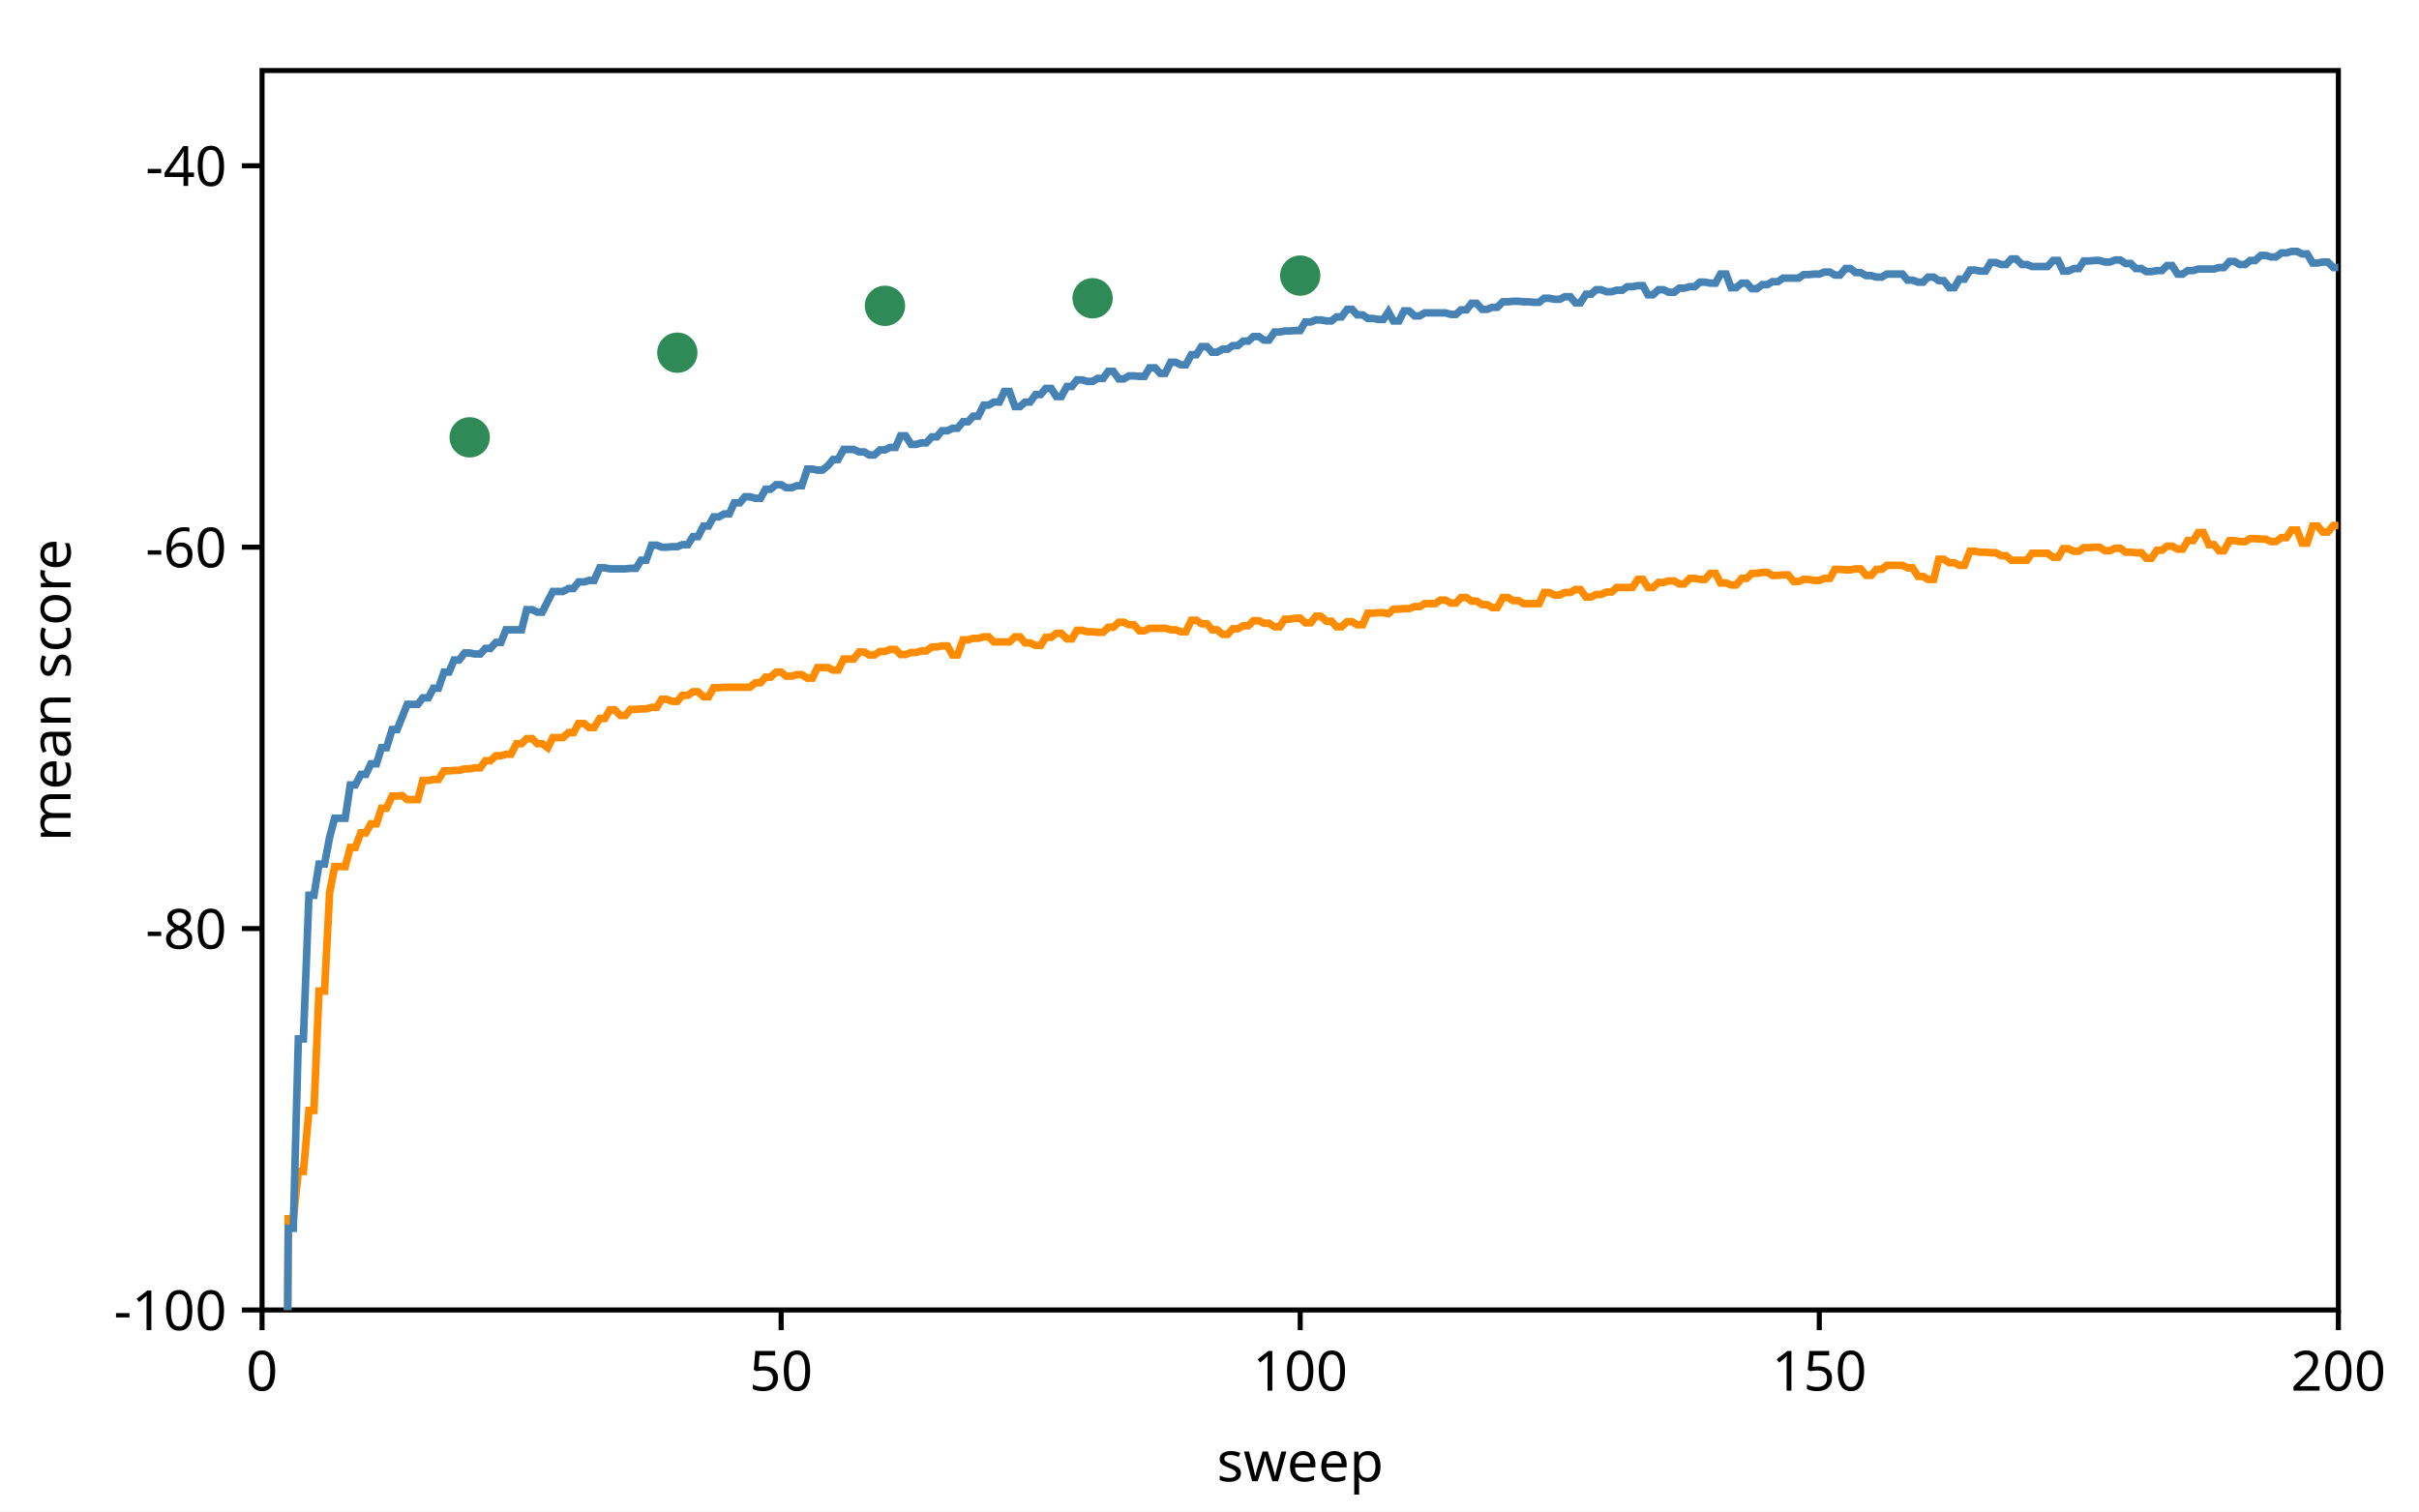
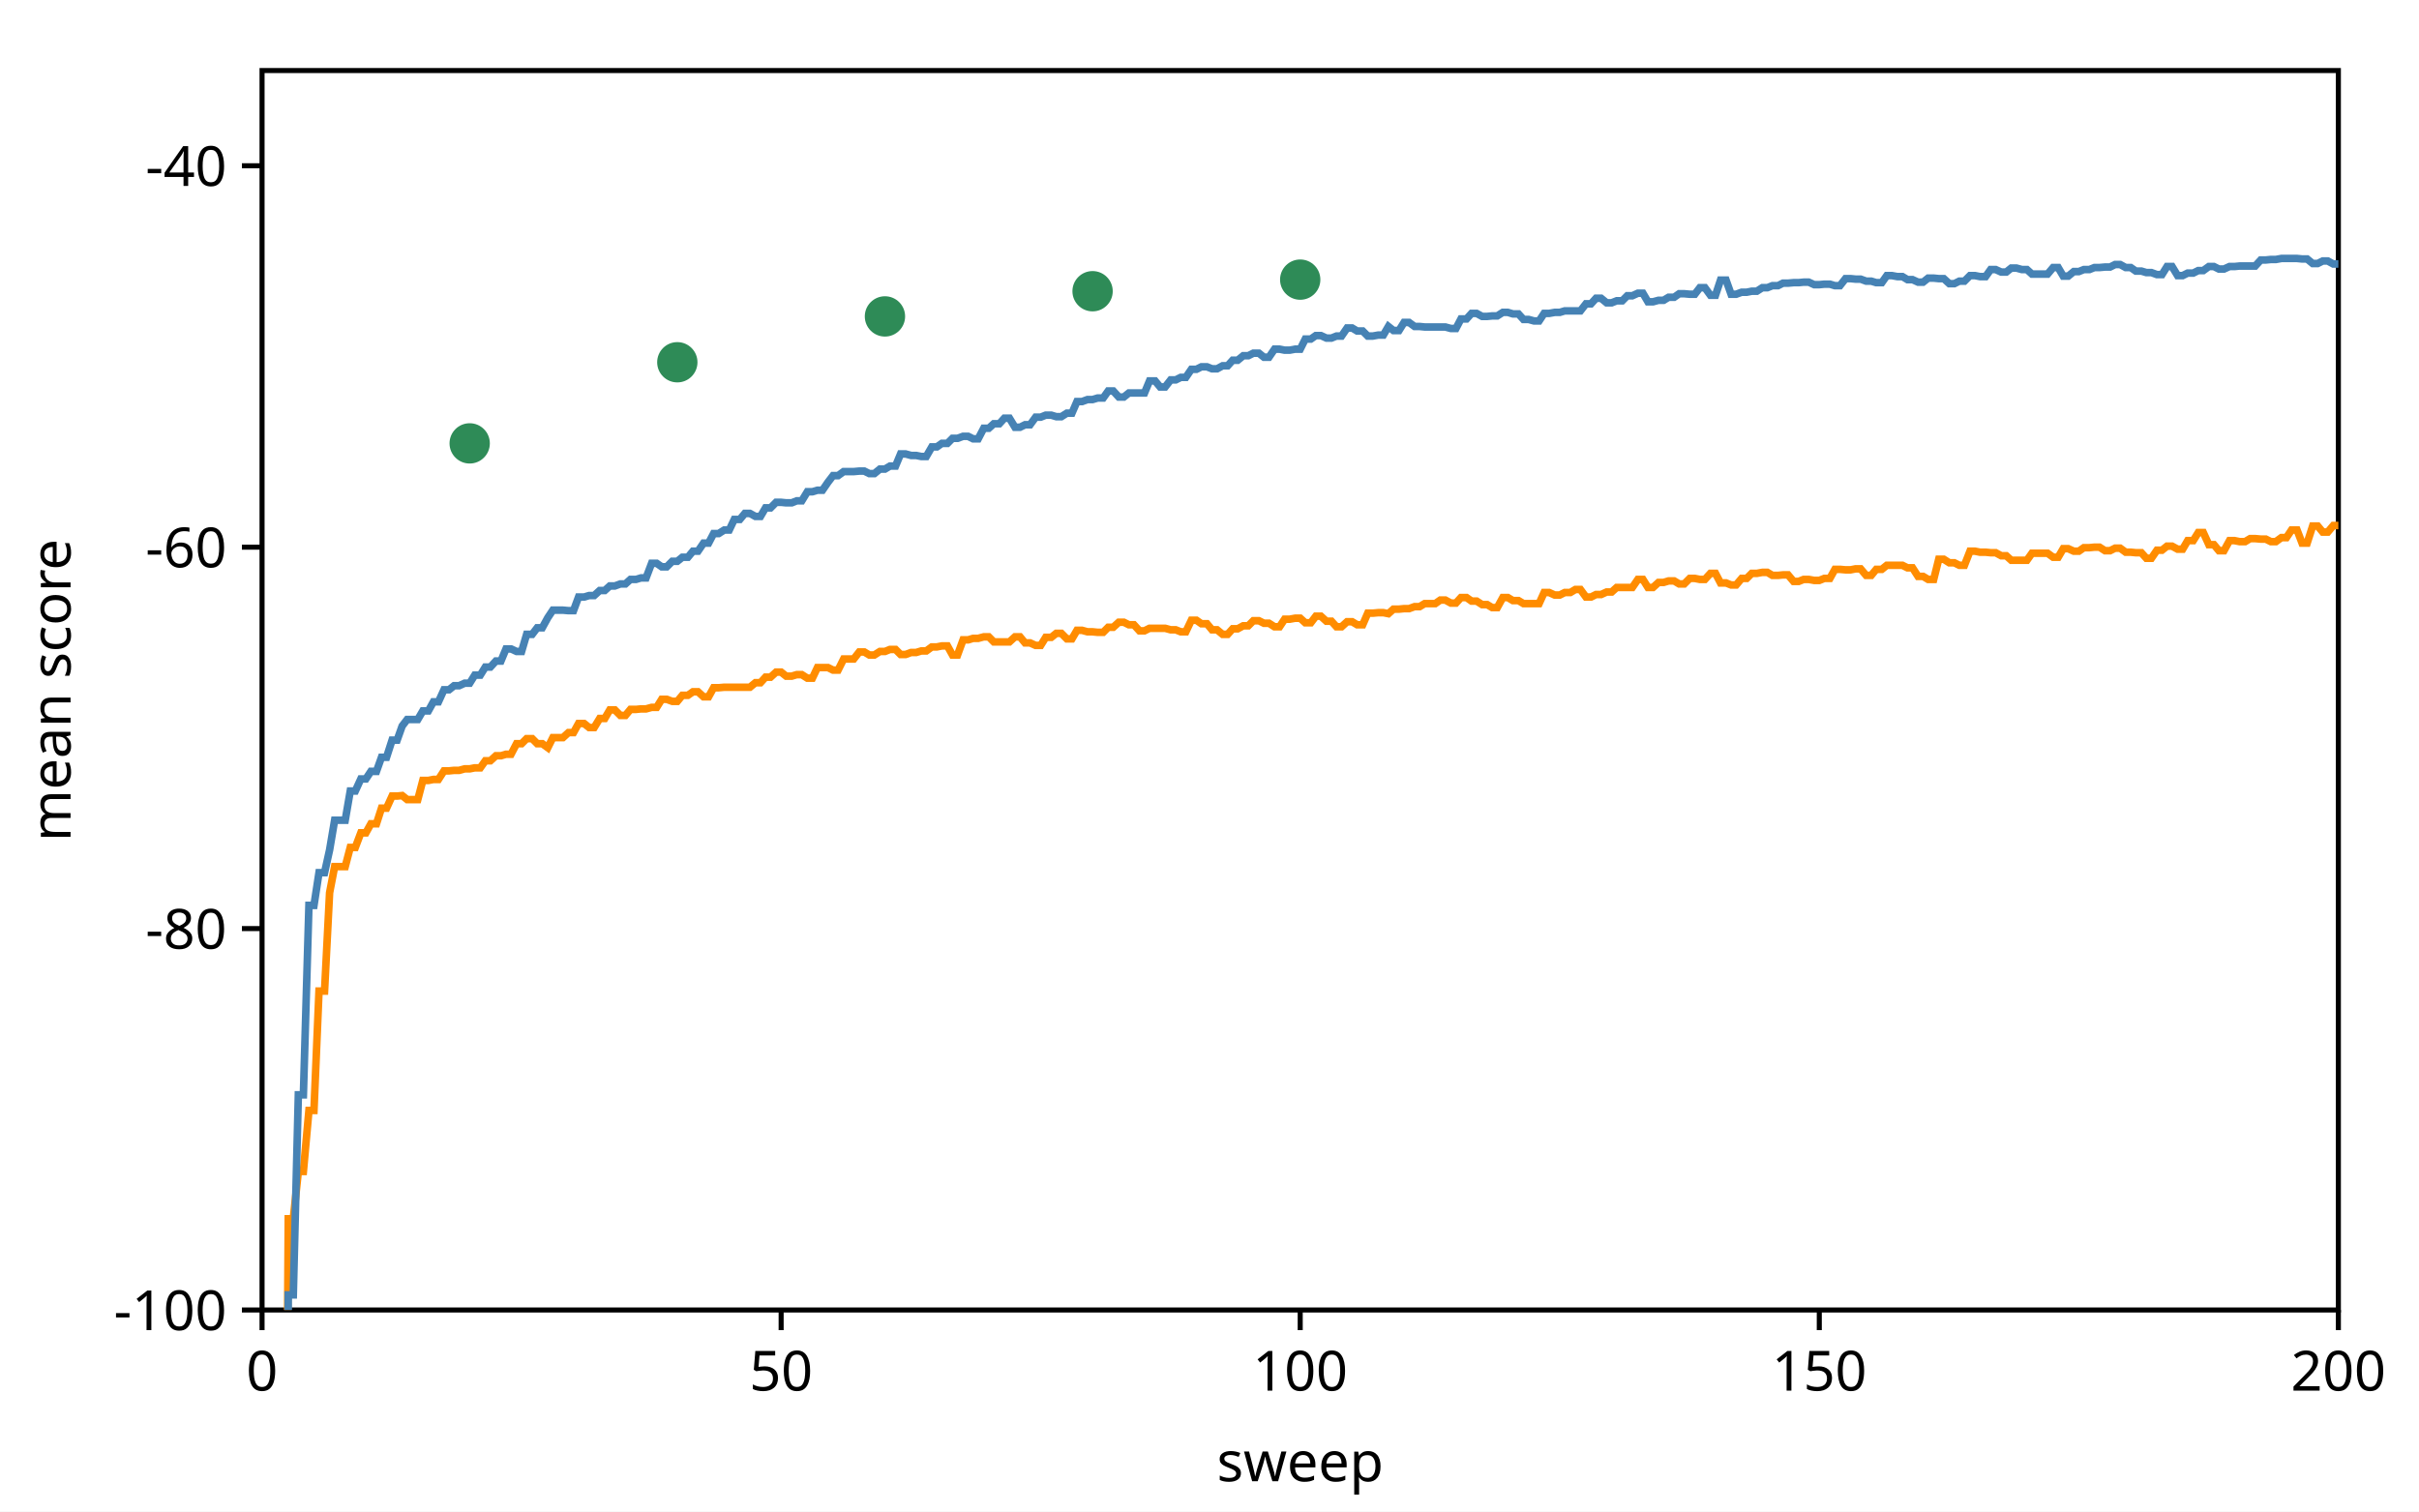
<svg xmlns="http://www.w3.org/2000/svg" width="480" height="300" viewBox="0 0 480 300" font-family="sans-serif" font-size="11">
  <rect width="100%" height="100%" fill="white" />
  <g>
    <line x1="52.0" y1="260.0" x2="52.0" y2="264.0" stroke="black" />
    <text x="52.0" y="276.0" text-anchor="middle">0</text>
  </g>
  <g>
    <line x1="155.0" y1="260.0" x2="155.0" y2="264.0" stroke="black" />
    <text x="155.0" y="276.0" text-anchor="middle">50</text>
  </g>
  <g>
    <line x1="258.0" y1="260.0" x2="258.0" y2="264.0" stroke="black" />
    <text x="258.0" y="276.0" text-anchor="middle">100</text>
  </g>
  <g>
    <line x1="361.0" y1="260.0" x2="361.0" y2="264.0" stroke="black" />
    <text x="361.0" y="276.0" text-anchor="middle">150</text>
  </g>
  <g>
    <line x1="464.0" y1="260.0" x2="464.0" y2="264.0" stroke="black" />
    <text x="464.0" y="276.0" text-anchor="middle">200</text>
  </g>
  <g>
    <line x1="48.0" y1="260.0" x2="52" y2="260.0" stroke="black" />
    <text x="45.0" y="264.0" text-anchor="end">-100</text>
  </g>
  <g>
    <line x1="48.0" y1="184.3" x2="52" y2="184.3" stroke="black" />
    <text x="45.0" y="188.3" text-anchor="end">-80</text>
  </g>
  <g>
    <line x1="48.0" y1="108.6" x2="52" y2="108.6" stroke="black" />
    <text x="45.0" y="112.6" text-anchor="end">-60</text>
  </g>
  <g>
    <line x1="48.0" y1="32.9" x2="52" y2="32.9" stroke="black" />
    <text x="45.0" y="36.9" text-anchor="end">-40</text>
  </g>
  <rect x="52" y="14" width="412" height="246" fill="none" stroke="black" />
  <text x="258.0" y="294" text-anchor="middle">sweep</text>
  <text transform="translate(14 137.0) rotate(-90)" text-anchor="middle">mean score</text>
  <clipPath id="box">
    <rect x="52.0" y="14.0" width="412.0" height="246.0" />
  </clipPath>
  <g clip-path="url(#box)">
    <polyline fill="none" stroke="darkorange" stroke-opacity="1" stroke-width="1.5" points="52.0,9498.0 53.0,9498.0 54.1,9498.0 55.1,412.6 56.1,412.6 57.2,241.9 58.2,241.9 59.2,232.5 60.2,232.5 61.3,220.4 62.3,220.4 63.3,196.7 64.4,196.7 65.4,177.2 66.4,172.0 67.5,172.0 68.5,172.0 69.5,168.2 70.5,168.2 71.6,165.3 72.6,165.3 73.6,163.5 74.7,163.5 75.7,160.4 76.7,160.4 77.8,158.0 78.8,158.0 79.8,157.9 80.8,158.7 81.9,158.7 82.9,158.7 83.9,154.9 85.0,154.9 86.0,154.7 87.0,154.7 88.1,153.0 89.1,153.0 90.1,152.9 91.1,152.9 92.2,152.6 93.2,152.6 94.2,152.4 95.3,152.4 96.3,151.0 97.3,151.0 98.4,150.0 99.4,150.0 100.4,149.7 101.4,149.7 102.5,147.6 103.5,147.6 104.5,146.6 105.6,146.6 106.6,147.6 107.6,147.6 108.7,148.4 109.7,146.4 110.7,146.4 111.7,146.4 112.8,145.4 113.8,145.4 114.8,143.6 115.9,143.6 116.9,144.4 117.9,144.4 119.0,142.6 120.0,142.6 121.0,140.9 122.0,140.9 123.1,142.0 124.1,142.0 125.1,140.8 126.2,140.8 127.2,140.7 128.2,140.7 129.3,140.4 130.3,140.4 131.3,138.8 132.3,138.8 133.4,139.2 134.4,139.2 135.4,138.0 136.5,138.0 137.5,137.3 138.5,137.3 139.6,138.3 140.6,138.3 141.6,136.5 142.6,136.5 143.7,136.4 144.7,136.4 145.7,136.4 146.8,136.4 147.8,136.4 148.8,136.4 149.9,135.5 150.9,135.5 151.9,134.4 152.9,134.4 154.0,133.4 155.0,133.4 156.0,134.2 157.1,134.2 158.1,133.9 159.1,133.9 160.2,134.6 161.2,134.6 162.2,132.5 163.2,132.5 164.3,132.5 165.3,133.0 166.3,133.0 167.4,130.8 168.4,130.8 169.4,130.8 170.5,129.4 171.5,129.4 172.5,130.0 173.5,130.0 174.6,129.3 175.6,129.3 176.6,128.9 177.7,128.9 178.7,129.9 179.7,129.9 180.8,129.5 181.8,129.5 182.8,129.2 183.8,129.2 184.9,128.4 185.9,128.4 186.9,128.2 188.0,128.2 189.0,130.0 190.0,130.0 191.1,127.0 192.1,127.0 193.1,126.7 194.1,126.7 195.2,126.4 196.2,126.4 197.2,127.4 198.3,127.4 199.3,127.4 200.3,127.4 201.4,126.4 202.4,126.4 203.4,127.6 204.4,127.6 205.5,128.1 206.5,128.1 207.5,126.5 208.6,126.5 209.6,125.7 210.6,125.7 211.7,126.8 212.7,126.8 213.7,125.1 214.7,125.1 215.8,125.4 216.8,125.4 217.8,125.5 218.9,125.5 219.9,124.5 220.9,124.5 222.0,123.5 223.0,123.5 224.0,124.0 225.0,124.0 226.1,125.2 227.1,125.2 228.1,124.7 229.2,124.7 230.2,124.7 231.2,124.7 232.3,125.0 233.3,125.0 234.3,125.4 235.3,125.4 236.4,123.1 237.4,123.1 238.4,123.8 239.5,123.8 240.5,125.0 241.5,125.0 242.6,125.9 243.6,125.9 244.6,124.8 245.6,124.8 246.7,124.2 247.7,124.2 248.7,123.2 249.8,123.2 250.8,123.7 251.8,123.7 252.9,124.4 253.9,124.4 254.9,122.9 255.9,122.9 257.0,122.7 258.0,122.7 259.0,123.6 260.1,123.6 261.1,122.3 262.1,122.3 263.2,123.3 264.2,123.3 265.2,124.4 266.2,124.4 267.3,123.4 268.3,123.4 269.3,124.0 270.4,124.0 271.4,121.7 272.4,121.7 273.5,121.6 274.5,121.6 275.5,121.8 276.5,120.9 277.6,120.9 278.6,120.8 279.6,120.8 280.7,120.4 281.7,120.4 282.7,119.8 283.8,119.8 284.8,119.8 285.8,119.1 286.8,119.1 287.9,119.7 288.9,119.7 289.9,118.6 291.0,118.6 292.0,119.3 293.0,119.3 294.1,120.0 295.1,120.0 296.1,120.6 297.1,120.6 298.2,118.6 299.2,118.6 300.2,119.2 301.3,119.2 302.3,119.8 303.3,119.8 304.4,119.8 305.4,119.8 306.4,117.6 307.4,117.6 308.5,118.1 309.5,118.1 310.5,117.6 311.6,117.6 312.6,117.0 313.6,117.0 314.7,118.5 315.7,118.5 316.7,118.0 317.7,118.0 318.8,117.5 319.8,117.5 320.8,116.6 321.9,116.6 322.9,116.6 323.9,116.6 325.0,115.0 326.0,115.0 327.0,116.6 328.0,116.6 329.1,115.6 330.1,115.6 331.1,115.3 332.2,115.3 333.2,115.9 334.2,115.9 335.3,114.8 336.3,114.8 337.3,115.0 338.3,115.0 339.4,113.8 340.4,113.8 341.4,115.7 342.5,115.7 343.5,116.1 344.5,116.1 345.6,114.8 346.6,114.8 347.6,113.8 348.6,113.8 349.7,113.6 350.7,113.6 351.7,114.2 352.8,114.2 353.8,114.1 354.8,114.1 355.9,115.4 356.9,115.4 357.9,115.0 358.9,115.0 360.0,115.2 361.0,115.2 362.0,114.8 363.1,114.8 364.1,113.0 365.1,113.0 366.2,113.1 367.2,113.1 368.2,112.9 369.2,112.9 370.3,114.2 371.3,114.2 372.3,113.0 373.4,113.0 374.4,112.2 375.4,112.2 376.5,112.2 377.5,112.2 378.5,112.7 379.5,112.7 380.6,114.4 381.6,114.4 382.6,115.0 383.7,115.0 384.7,111.0 385.7,111.0 386.8,111.7 387.8,111.7 388.8,112.2 389.8,112.2 390.9,109.4 391.9,109.4 392.9,109.6 394.0,109.6 395.0,109.7 396.0,109.7 397.1,110.3 398.1,110.3 399.1,111.2 400.1,111.2 401.2,111.2 402.2,111.2 403.2,109.8 404.3,109.8 405.3,109.8 406.3,109.8 407.4,110.6 408.4,110.6 409.4,108.9 410.4,108.9 411.5,109.4 412.5,109.4 413.5,108.7 414.6,108.7 415.6,108.6 416.6,108.6 417.7,109.3 418.7,109.3 419.7,108.8 420.7,108.8 421.8,109.6 422.8,109.6 423.8,109.7 424.9,109.7 425.9,110.8 426.9,110.8 428.0,109.2 429.0,109.2 430.0,108.4 431.0,108.4 432.1,109.0 433.1,109.0 434.1,107.3 435.2,107.3 436.2,105.7 437.2,105.7 438.3,108.1 439.3,108.1 440.3,109.3 441.3,109.3 442.4,107.3 443.4,107.3 444.4,107.5 445.5,107.5 446.5,106.9 447.5,106.9 448.6,107.0 449.6,107.0 450.6,107.5 451.6,107.5 452.7,106.7 453.7,106.7 454.7,105.2 455.8,105.2 456.8,107.8 457.8,107.8 458.9,104.4 459.9,104.4 460.9,105.6 461.9,105.6 463.0,104.3 464.0,104.3" />
-     <polyline fill="none" stroke="steelblue" stroke-opacity="1" stroke-width="1.5" points="52.0,2167.1 53.0,2167.1 54.1,2167.1 55.1,404.4 56.1,404.4 57.2,243.8 58.2,243.8 59.2,206.2 60.2,206.2 61.3,177.7 62.3,177.7 63.3,171.5 64.4,171.5 65.4,166.2 66.4,162.4 67.5,162.4 68.5,162.4 69.5,155.8 70.5,155.8 71.6,153.7 72.6,153.7 73.6,151.6 74.7,151.6 75.7,148.4 76.7,148.4 77.8,144.8 78.8,144.8 79.8,142.3 80.8,139.8 81.9,139.8 82.9,139.8 83.9,138.5 85.0,138.5 86.0,136.6 87.0,136.6 88.1,133.4 89.1,133.4 90.1,131.0 91.1,131.0 92.2,129.6 93.2,129.6 94.2,129.8 95.3,129.8 96.3,128.7 97.3,128.7 98.4,127.5 99.4,127.5 100.4,125.0 101.4,125.0 102.5,125.0 103.5,125.0 104.5,121.0 105.6,121.0 106.6,121.5 107.6,121.5 108.7,119.3 109.7,117.4 110.7,117.4 111.7,117.4 112.8,116.8 113.8,116.8 114.8,115.5 115.9,115.5 116.9,115.2 117.9,115.2 119.0,112.7 120.0,112.7 121.0,112.9 122.0,112.9 123.1,112.9 124.1,112.9 125.1,112.8 126.2,112.8 127.2,111.2 128.2,111.2 129.3,108.2 130.3,108.2 131.3,108.6 132.3,108.6 133.4,108.5 134.4,108.5 135.4,108.1 136.5,108.1 137.5,106.5 138.5,106.5 139.6,104.4 140.6,104.4 141.6,102.6 142.6,102.6 143.7,102.0 144.7,102.0 145.7,99.8 146.8,99.8 147.8,98.6 148.8,98.6 149.9,98.9 150.9,98.9 151.9,97.1 152.9,97.1 154.0,96.2 155.0,96.2 156.0,96.8 157.1,96.8 158.1,96.4 159.1,96.4 160.2,93.1 161.2,93.1 162.2,93.3 163.2,93.3 164.3,92.4 165.3,91.2 166.3,91.2 167.4,89.2 168.4,89.2 169.4,89.2 170.5,89.7 171.5,89.7 172.5,90.3 173.5,90.3 174.6,89.3 175.6,89.3 176.6,88.8 177.7,88.8 178.7,86.5 179.7,86.5 180.8,88.2 181.8,88.2 182.8,87.9 183.8,87.9 184.9,86.7 185.9,86.7 186.9,85.5 188.0,85.5 189.0,85.0 190.0,85.0 191.1,83.7 192.1,83.7 193.1,82.6 194.1,82.6 195.2,80.4 196.2,80.4 197.2,79.8 198.3,79.8 199.3,77.7 200.3,77.7 201.4,80.7 202.4,80.7 203.4,79.8 204.4,79.8 205.5,78.3 206.5,78.3 207.5,77.1 208.6,77.1 209.6,78.7 210.6,78.7 211.7,76.7 212.7,76.7 213.7,75.4 214.7,75.4 215.8,75.7 216.8,75.7 217.8,75.1 218.9,75.1 219.9,73.7 220.9,73.7 222.0,75.2 223.0,75.2 224.0,74.6 225.0,74.6 226.1,74.7 227.1,74.7 228.1,73.0 229.2,73.0 230.2,74.1 231.2,74.1 232.3,71.9 233.3,71.9 234.3,72.4 235.3,72.4 236.4,70.4 237.4,70.4 238.4,68.8 239.5,68.8 240.5,69.9 241.5,69.9 242.6,69.3 243.6,69.3 244.6,68.6 245.6,68.6 246.7,67.7 247.7,67.7 248.7,66.8 249.8,66.8 250.8,67.5 251.8,67.5 252.9,65.9 253.9,65.9 254.9,65.7 255.9,65.7 257.0,65.6 258.0,65.6 259.0,63.9 260.1,63.9 261.1,63.5 262.1,63.5 263.2,63.7 264.2,63.7 265.2,62.9 266.2,62.9 267.3,61.4 268.3,61.4 269.3,62.5 270.4,62.5 271.4,63.2 272.4,63.2 273.5,63.4 274.5,63.4 275.5,61.9 276.5,63.7 277.6,63.7 278.6,61.7 279.6,61.7 280.7,62.7 281.7,62.7 282.7,62.1 283.8,62.1 284.8,62.1 285.8,62.1 286.8,62.1 287.9,62.4 288.9,62.4 289.9,61.5 291.0,61.5 292.0,60.2 293.0,60.2 294.1,61.4 295.1,61.4 296.1,61.0 297.1,61.0 298.2,59.9 299.2,59.9 300.2,59.8 301.3,59.8 302.3,59.9 303.3,59.9 304.4,60.0 305.4,60.0 306.4,59.2 307.4,59.2 308.5,59.4 309.5,59.4 310.5,58.9 311.6,58.9 312.6,60.1 313.6,60.1 314.7,58.4 315.7,58.4 316.7,57.5 317.7,57.5 318.8,57.9 319.8,57.9 320.8,57.6 321.9,57.6 322.9,56.9 323.9,56.9 325.0,56.7 326.0,56.7 327.0,58.5 328.0,58.5 329.1,57.5 330.1,57.5 331.1,58.0 332.2,58.0 333.2,57.2 334.2,57.2 335.3,56.9 336.3,56.9 337.3,56.0 338.3,56.0 339.4,56.2 340.4,56.2 341.4,54.4 342.5,54.4 343.5,57.1 344.5,57.1 345.6,56.2 346.6,56.2 347.6,57.3 348.6,57.3 349.7,56.5 350.7,56.5 351.7,55.9 352.8,55.9 353.8,55.2 354.8,55.2 355.9,55.2 356.9,55.2 357.9,54.5 358.9,54.5 360.0,54.4 361.0,54.4 362.0,54.0 363.1,54.0 364.1,54.6 365.1,54.6 366.2,53.3 367.2,53.3 368.2,54.1 369.2,54.1 370.3,54.7 371.3,54.7 372.3,55.0 373.4,55.0 374.4,54.4 375.4,54.4 376.5,54.4 377.5,54.4 378.5,55.6 379.5,55.6 380.6,56.0 381.6,56.0 382.6,55.0 383.7,55.0 384.7,55.7 385.7,55.7 386.8,57.1 387.8,57.1 388.8,55.4 389.8,55.4 390.9,53.6 391.9,53.6 392.9,53.8 394.0,53.8 395.0,52.1 396.0,52.1 397.1,52.5 398.1,52.5 399.1,51.4 400.1,51.4 401.2,52.5 402.2,52.5 403.2,52.9 404.3,52.9 405.3,52.9 406.3,52.9 407.4,51.7 408.4,51.7 409.4,53.8 410.4,53.8 411.5,53.3 412.5,53.3 413.5,51.8 414.6,51.8 415.6,51.7 416.6,51.7 417.7,52.0 418.7,52.0 419.7,51.6 420.7,51.6 421.8,52.3 422.8,52.3 423.8,53.3 424.9,53.3 425.9,53.9 426.9,53.9 428.0,53.7 429.0,53.7 430.0,52.7 431.0,52.7 432.1,54.4 433.1,54.4 434.1,53.7 435.2,53.7 436.2,53.4 437.2,53.4 438.3,53.4 439.3,53.4 440.3,53.1 441.3,53.1 442.4,51.9 443.4,51.9 444.4,52.5 445.5,52.5 446.5,51.7 447.5,51.7 448.6,50.7 449.6,50.7 450.6,51.0 451.6,51.0 452.7,50.2 453.7,50.2 454.7,49.9 455.8,49.9 456.8,50.4 457.8,50.4 458.9,52.2 459.9,52.2 460.9,52.0 461.9,52.0 463.0,53.1 464.0,53.1" />
-     <circle cx="93.2" cy="86.8" r="4" fill="seagreen" fill-opacity="1" />
-     <circle cx="134.4" cy="70.0" r="4" fill="seagreen" fill-opacity="1" />
-     <circle cx="175.6" cy="60.7" r="4" fill="seagreen" fill-opacity="1" />
-     <circle cx="216.8" cy="59.2" r="4" fill="seagreen" fill-opacity="1" />
-     <circle cx="258.0" cy="54.7" r="4" fill="seagreen" fill-opacity="1" />
+     <polyline fill="none" stroke="steelblue" stroke-opacity="1" stroke-width="1.5" points="52.0,1960.8 53.0,1960.8 54.1,1960.8 55.1,590.2 56.1,590.2 57.2,257.0 58.2,257.0 59.2,217.3 60.2,217.3 61.3,179.7 62.3,179.7 63.3,173.2 64.4,173.2 65.4,168.7 66.4,162.8 67.5,162.8 68.5,162.8 69.5,157.0 70.5,157.0 71.6,154.6 72.6,154.6 73.6,153.1 74.7,153.1 75.7,150.3 76.7,150.3 77.8,146.9 78.8,146.9 79.8,144.1 80.8,142.8 81.9,142.8 82.9,142.8 83.9,141.1 85.0,141.1 86.0,139.3 87.0,139.3 88.1,136.9 89.1,136.9 90.1,136.1 91.1,136.1 92.2,135.6 93.2,135.6 94.2,134.0 95.3,134.0 96.3,132.4 97.3,132.4 98.4,131.2 99.4,131.2 100.4,128.8 101.4,128.8 102.5,129.3 103.5,129.3 104.5,125.9 105.6,125.9 106.6,124.6 107.6,124.6 108.7,122.6 109.7,121.1 110.7,121.1 111.7,121.1 112.8,121.2 113.8,121.2 114.8,118.5 115.9,118.5 116.9,118.2 117.9,118.2 119.0,117.2 120.0,117.2 121.0,116.3 122.0,116.3 123.1,115.9 124.1,115.9 125.1,115.0 126.2,115.0 127.2,114.7 128.2,114.7 129.3,111.8 130.3,111.8 131.3,112.5 132.3,112.5 133.4,111.4 134.4,111.4 135.4,110.6 136.5,110.6 137.5,109.4 138.5,109.4 139.6,107.8 140.6,107.8 141.6,105.9 142.6,105.9 143.7,105.2 144.7,105.2 145.7,103.1 146.8,103.1 147.8,101.9 148.8,101.9 149.9,102.5 150.9,102.5 151.9,100.8 152.9,100.8 154.0,99.7 155.0,99.7 156.0,99.8 157.1,99.8 158.1,99.4 159.1,99.4 160.2,97.6 161.2,97.6 162.2,97.3 163.2,97.3 164.3,95.7 165.3,94.4 166.3,94.4 167.4,93.6 168.4,93.6 169.4,93.6 170.5,93.5 171.5,93.5 172.5,94.0 173.5,94.0 174.6,93.1 175.6,93.1 176.6,92.5 177.7,92.5 178.7,90.1 179.7,90.1 180.8,90.4 181.8,90.4 182.8,90.6 183.8,90.6 184.9,88.7 185.9,88.7 186.9,88.0 188.0,88.0 189.0,87.0 190.0,87.0 191.1,86.6 192.1,86.6 193.1,87.1 194.1,87.1 195.2,85.0 196.2,85.0 197.2,84.1 198.3,84.1 199.3,83.0 200.3,83.0 201.4,84.8 202.4,84.8 203.4,84.3 204.4,84.3 205.5,82.8 206.5,82.8 207.5,82.4 208.6,82.4 209.6,82.7 210.6,82.7 211.7,82.0 212.7,82.0 213.7,79.7 214.7,79.7 215.8,79.3 216.8,79.3 217.8,79.0 218.9,79.0 219.9,77.6 220.9,77.6 222.0,78.8 223.0,78.8 224.0,78.0 225.0,78.0 226.1,78.0 227.1,78.0 228.1,75.6 229.2,75.6 230.2,76.8 231.2,76.8 232.3,75.4 233.3,75.4 234.3,74.9 235.3,74.9 236.4,73.3 237.4,73.3 238.4,72.8 239.5,72.8 240.5,73.2 241.5,73.2 242.6,72.6 243.6,72.6 244.6,71.5 245.6,71.5 246.7,70.6 247.7,70.6 248.7,70.1 249.8,70.1 250.8,70.9 251.8,70.9 252.9,69.3 253.9,69.3 254.9,69.5 255.9,69.5 257.0,69.3 258.0,69.3 259.0,67.3 260.1,67.3 261.1,66.6 262.1,66.6 263.2,67.1 264.2,67.1 265.2,66.7 266.2,66.7 267.3,65.1 268.3,65.1 269.3,65.7 270.4,65.7 271.4,66.7 272.4,66.7 273.5,66.5 274.5,66.5 275.5,64.8 276.5,65.6 277.6,65.6 278.6,64.0 279.6,64.0 280.7,64.8 281.7,64.8 282.7,64.9 283.8,64.9 284.8,64.9 285.8,64.9 286.8,64.9 287.9,65.2 288.9,65.2 289.9,63.3 291.0,63.3 292.0,62.2 293.0,62.2 294.1,62.8 295.1,62.8 296.1,62.7 297.1,62.7 298.2,62.0 299.2,62.0 300.2,62.3 301.3,62.3 302.3,63.4 303.3,63.4 304.4,63.7 305.4,63.7 306.4,62.2 307.4,62.2 308.5,62.0 309.5,62.0 310.5,61.7 311.6,61.7 312.6,61.7 313.6,61.7 314.7,60.3 315.7,60.3 316.7,59.2 317.7,59.2 318.8,60.1 319.8,60.1 320.8,59.7 321.9,59.7 322.9,58.7 323.9,58.7 325.0,58.2 326.0,58.2 327.0,59.9 328.0,59.9 329.1,59.6 330.1,59.6 331.1,59.0 332.2,59.0 333.2,58.3 334.2,58.3 335.3,58.4 336.3,58.4 337.3,57.1 338.3,57.1 339.4,58.6 340.4,58.6 341.4,55.6 342.5,55.6 343.5,58.4 344.5,58.4 345.6,58.0 346.6,58.0 347.6,57.8 348.6,57.8 349.7,57.1 350.7,57.1 351.7,56.7 352.8,56.7 353.8,56.2 354.8,56.2 355.9,56.1 356.9,56.1 357.9,56.0 358.9,56.0 360.0,56.5 361.0,56.5 362.0,56.4 363.1,56.4 364.1,56.7 365.1,56.7 366.2,55.3 367.2,55.3 368.2,55.4 369.2,55.4 370.3,55.8 371.3,55.8 372.3,56.1 373.4,56.1 374.4,54.7 375.4,54.7 376.5,54.9 377.5,54.9 378.5,55.5 379.5,55.5 380.6,56.0 381.6,56.0 382.6,55.2 383.7,55.2 384.7,55.3 385.7,55.3 386.8,56.3 387.8,56.3 388.8,55.8 389.8,55.8 390.9,54.7 391.9,54.7 392.9,54.9 394.0,54.9 395.0,53.5 396.0,53.5 397.1,54.0 398.1,54.0 399.1,53.2 400.1,53.2 401.2,53.5 402.2,53.5 403.2,54.4 404.3,54.4 405.3,54.4 406.3,54.4 407.4,53.1 408.4,53.1 409.4,54.8 410.4,54.8 411.5,53.9 412.5,53.9 413.5,53.5 414.6,53.5 415.6,53.1 416.6,53.1 417.7,53.0 418.7,53.0 419.7,52.5 420.7,52.5 421.8,53.1 422.8,53.1 423.8,53.8 424.9,53.8 425.9,54.1 426.9,54.1 428.0,54.5 429.0,54.5 430.0,52.9 431.0,52.9 432.1,54.7 433.1,54.7 434.1,54.2 435.2,54.2 436.2,53.7 437.2,53.7 438.3,52.9 439.3,52.9 440.3,53.4 441.3,53.4 442.4,52.9 443.4,52.9 444.4,52.8 445.5,52.8 446.5,52.8 447.5,52.8 448.6,51.6 449.6,51.6 450.6,51.5 451.6,51.5 452.7,51.3 453.7,51.3 454.7,51.3 455.8,51.3 456.8,51.4 457.8,51.4 458.9,52.3 459.9,52.3 460.9,51.8 461.9,51.8 463.0,52.4 464.0,52.4" />
+     <circle cx="93.2" cy="88.0" r="4" fill="seagreen" fill-opacity="1" />
+     <circle cx="134.4" cy="71.9" r="4" fill="seagreen" fill-opacity="1" />
+     <circle cx="175.6" cy="62.8" r="4" fill="seagreen" fill-opacity="1" />
+     <circle cx="216.8" cy="57.8" r="4" fill="seagreen" fill-opacity="1" />
+     <circle cx="258.0" cy="55.5" r="4" fill="seagreen" fill-opacity="1" />
  </g>
</svg>
